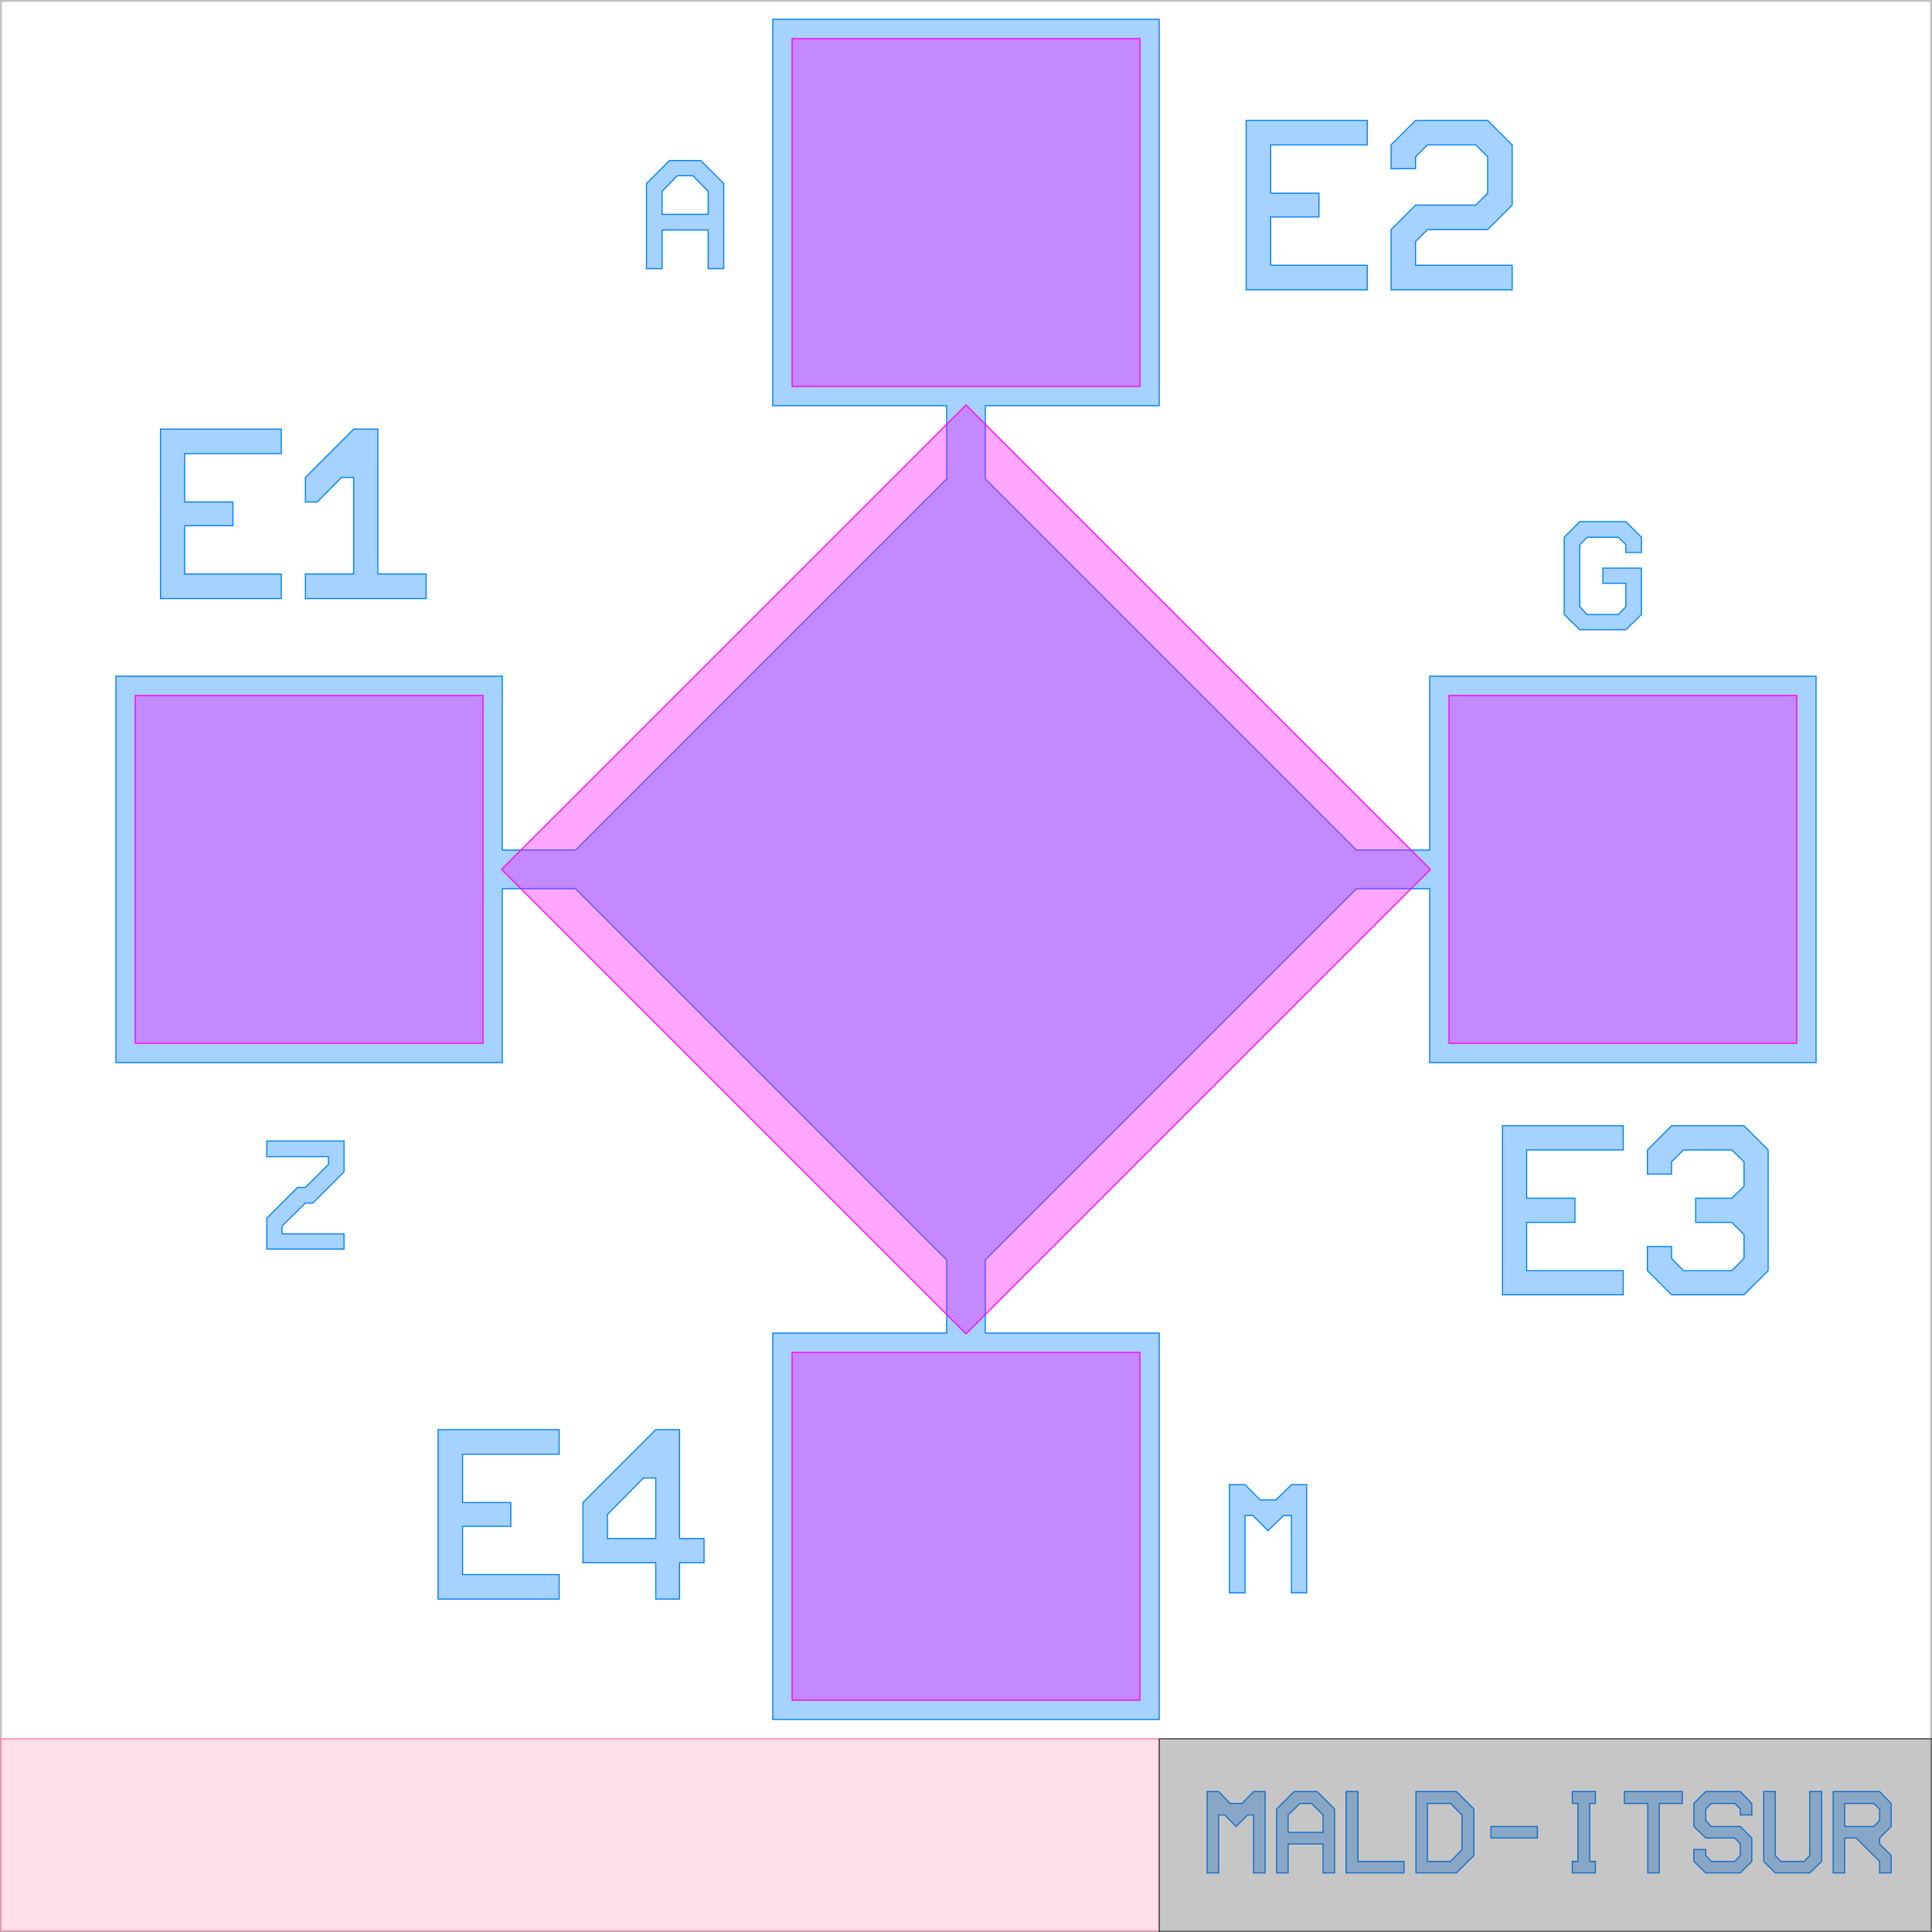
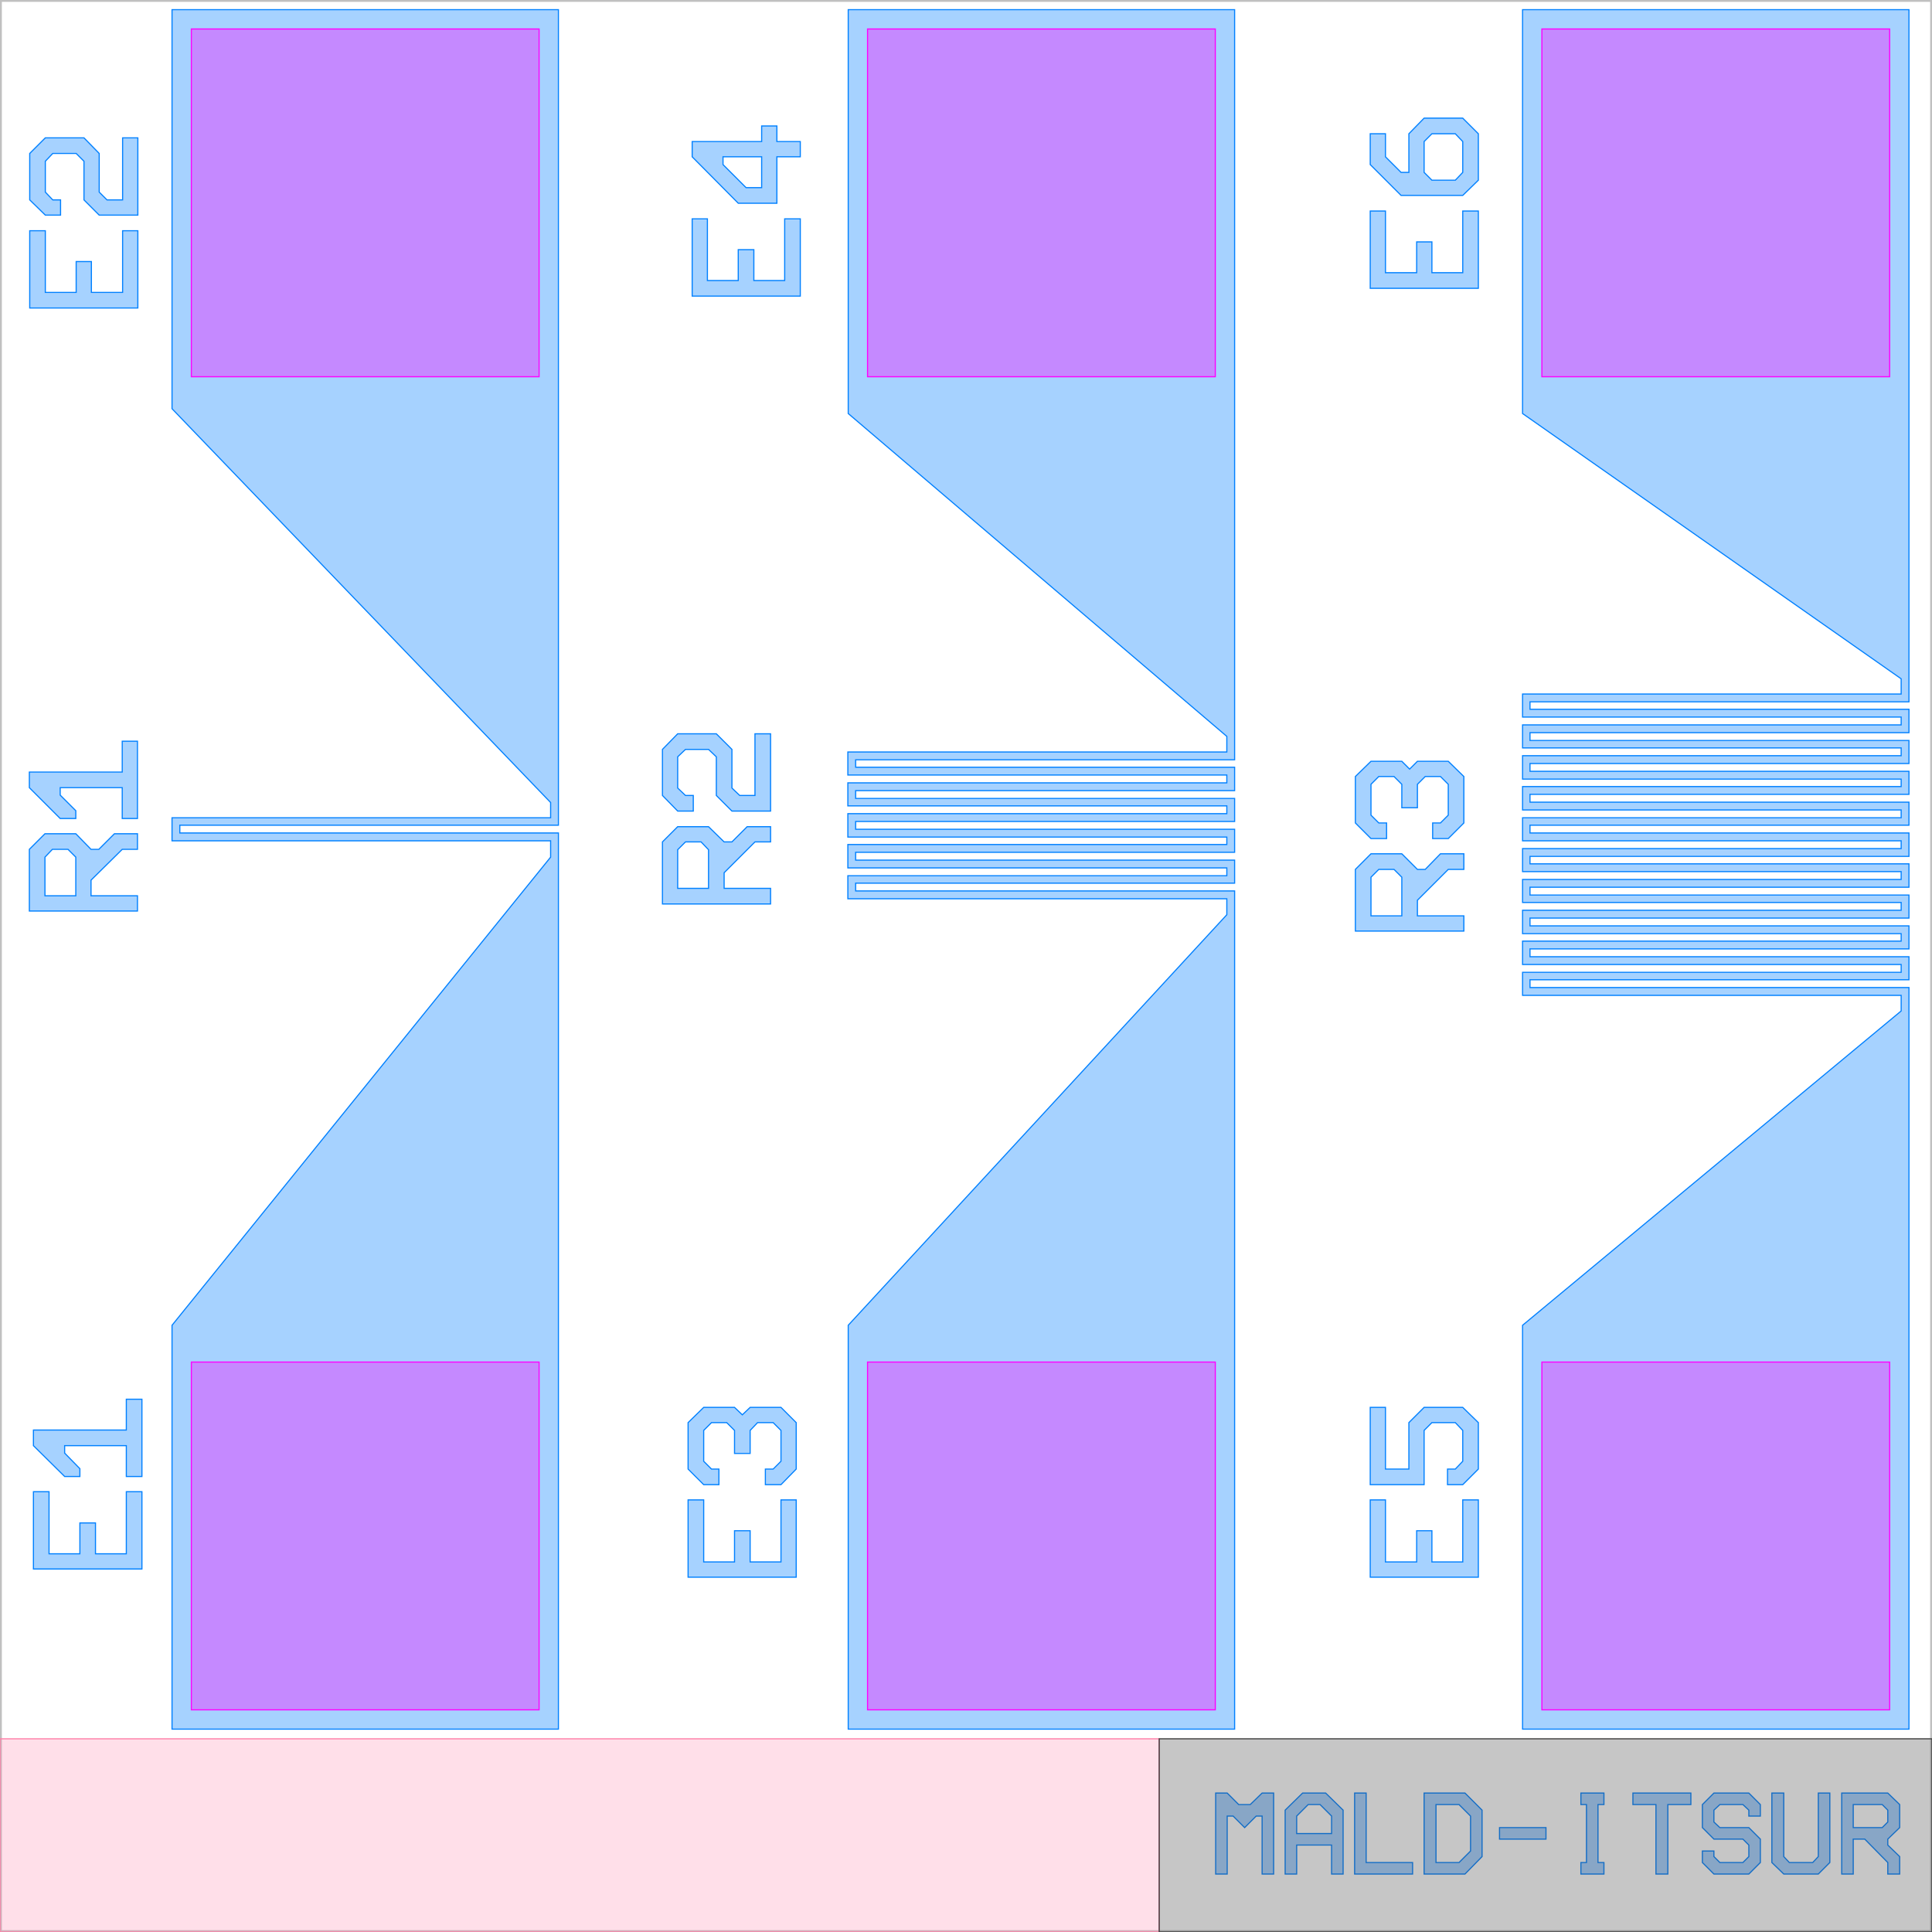
<svg xmlns="http://www.w3.org/2000/svg" viewBox="0 0 520 520" width="100%" role="img">
  <rect width="520" height="520" fill="#FFFFFF" />
  <path d="M0.0 520.0L0.0 0.0L520.0 0.0L520.0 520.0Z" fill="none" fill-rule="evenodd" stroke="#c0c0c0" stroke-width="1" />
-   <path d="M401.3 494.7L401.3 491.6L413.8 491.6L413.8 494.7ZM324.9 504.1L324.9 482.2L328.0 482.2L331.1 485.4L334.3 485.4L337.4 482.2L340.5 482.2L340.5 504.1L337.4 504.1L337.4 488.5L335.8 488.5L332.7 491.6L329.6 488.5L328.0 488.5L328.0 504.1ZM343.6 504.1L343.6 486.9L348.3 482.2L354.5 482.2L359.2 486.9L359.2 504.1L356.1 504.1L356.1 496.3L346.7 496.3L346.7 504.1ZM346.7 493.2L356.1 493.2L356.1 488.5L353.0 485.4L349.9 485.4L346.7 488.5ZM362.3 504.1L362.3 482.2L365.5 482.2L365.5 501.0L377.9 501.0L377.9 504.1ZM381.1 504.1L381.1 482.2L392.0 482.2L396.7 486.9L396.7 499.4L392.0 504.1ZM384.2 501.0L390.4 501.0L393.5 497.8L393.5 488.5L390.4 485.4L384.2 485.4ZM423.2 504.1L423.2 501.0L424.7 501.0L424.7 485.4L423.2 485.4L423.2 482.2L429.4 482.2L429.4 485.4L427.9 485.4L427.9 501.0L429.4 501.0L429.4 504.1ZM443.5 504.1L443.5 485.4L437.2 485.4L437.2 482.2L452.8 482.2L452.8 485.4L446.6 485.4L446.6 504.1ZM459.1 504.1L455.9 501.0L455.9 497.8L459.1 497.8L459.1 499.4L460.6 501.0L466.9 501.0L468.4 499.4L468.4 496.3L466.9 494.7L459.1 494.7L455.9 491.6L455.9 485.4L459.1 482.2L468.4 482.2L471.5 485.4L471.5 488.5L468.4 488.5L468.4 486.9L466.9 485.4L460.6 485.4L459.1 486.9L459.1 490.0L460.6 491.6L468.4 491.6L471.5 494.7L471.5 501.0L468.4 504.1ZM477.8 504.1L474.7 501.0L474.7 482.2L477.8 482.2L477.8 499.4L479.3 501.0L485.6 501.0L487.1 499.4L487.1 482.2L490.3 482.2L490.3 501.0L487.1 504.1ZM493.4 504.1L493.4 482.2L505.9 482.2L509.0 485.4L509.0 491.6L505.9 494.7L505.9 496.3L509.0 499.4L509.0 504.1L505.9 504.1L505.9 501.0L499.6 494.7L496.5 494.7L496.5 504.1ZM496.5 491.6L504.3 491.6L505.9 490.0L505.9 486.9L504.3 485.4L496.5 485.4ZM330.9 428.7L330.9 399.6L335.1 399.6L339.2 403.7L343.4 403.7L347.6 399.6L351.7 399.6L351.7 428.7L347.6 428.7L347.6 407.9L345.5 407.9L341.3 412.0L337.2 407.9L335.1 407.9L335.1 428.7ZM117.9 430.4L117.9 384.8L150.5 384.8L150.5 391.4L124.5 391.4L124.5 404.4L137.5 404.4L137.5 410.8L124.5 410.8L124.5 423.8L150.5 423.8L150.5 430.4ZM176.5 430.4L176.5 420.6L156.9 420.6L156.9 404.4L176.5 384.8L182.9 384.8L182.9 414.1L189.5 414.1L189.5 420.6L182.9 420.6L182.9 430.4ZM163.5 414.1L176.5 414.1L176.5 397.8L173.2 397.8L163.5 407.6ZM71.8 336.2L71.8 327.9L80.1 319.6L82.2 319.6L88.4 313.4L88.4 311.3L71.8 311.3L71.8 307.1L92.6 307.1L92.6 315.4L84.2 323.8L82.2 323.8L75.9 330.0L75.9 332.1L92.6 332.1L92.6 336.2ZM404.4 348.5L404.4 303.0L436.9 303.0L436.9 309.5L410.9 309.5L410.9 322.5L423.9 322.5L423.9 329.0L410.9 329.0L410.9 342.0L436.9 342.0L436.9 348.5ZM449.9 348.5L443.4 342.0L443.4 335.5L449.9 335.5L449.9 338.7L453.1 342.0L466.1 342.0L469.4 338.7L469.4 332.3L466.1 329.0L456.4 329.0L456.4 322.5L466.1 322.5L469.4 319.3L469.4 312.7L466.1 309.5L453.1 309.5L449.9 312.7L449.9 316.0L443.4 316.0L443.4 309.5L449.9 303.0L469.4 303.0L475.9 309.5L475.9 342.0L469.4 348.5ZM425.2 169.5L421.0 165.4L421.0 144.6L425.2 140.4L437.6 140.4L441.8 144.6L441.8 148.7L437.6 148.7L437.6 146.6L435.6 144.6L427.2 144.6L425.2 146.6L425.2 163.3L427.2 165.4L435.6 165.4L437.6 163.3L437.6 157.0L431.4 157.0L431.4 152.9L441.8 152.9L441.8 165.4L437.6 169.5ZM43.2 161.1L43.2 115.5L75.7 115.5L75.7 122.1L49.7 122.1L49.7 135.1L62.7 135.1L62.7 141.5L49.7 141.5L49.7 154.5L75.7 154.5L75.7 161.1ZM82.2 161.1L82.2 154.5L95.2 154.5L95.2 128.5L91.9 128.5L85.4 135.1L82.2 135.1L82.2 128.5L95.2 115.5L101.7 115.5L101.7 154.5L114.7 154.5L114.7 161.1ZM174.0 72.3L174.0 49.4L180.2 43.2L188.6 43.2L194.8 49.4L194.8 72.3L190.6 72.3L190.6 61.9L178.2 61.9L178.2 72.3ZM178.2 57.7L190.6 57.7L190.6 51.5L186.5 47.3L182.3 47.3L178.2 51.5ZM335.4 78.0L335.4 32.4L368.0 32.4L368.0 39.0L342.0 39.0L342.0 52.0L355.0 52.0L355.0 58.4L342.0 58.4L342.0 71.4L368.0 71.4L368.0 78.0ZM374.4 78.0L374.4 61.8L381.0 55.2L397.2 55.2L400.4 52.0L400.4 42.2L397.2 39.0L384.2 39.0L381.0 42.2L381.0 45.4L374.4 45.4L374.4 39.0L381.0 32.4L400.4 32.4L407.0 39.0L407.0 55.2L400.4 61.8L384.2 61.8L381.0 65.0L381.0 71.4L407.0 71.4L407.0 78.0ZM208.0 462.8L208.0 358.8L254.8 358.8L254.8 339.1L154.9 239.2L135.2 239.2L135.2 286.0L31.2 286.0L31.2 182.0L135.2 182.0L135.2 228.8L154.9 228.8L254.8 128.9L254.8 109.2L208.0 109.2L208.0 5.2L312.0 5.2L312.0 109.2L265.2 109.2L265.2 128.9L365.1 228.8L384.8 228.8L384.8 182.0L488.8 182.0L488.8 286.0L384.8 286.0L384.8 239.2L365.1 239.2L265.2 339.1L265.2 358.8L312.0 358.8L312.0 462.8Z" fill="#0080ff" fill-opacity="0.35" fill-rule="evenodd" stroke="#0080ff" stroke-width="0.3" />
-   <path d="M213.2 457.6L213.2 364.0L306.8 364.0L306.8 457.6ZM36.4 280.8L36.4 187.2L130.0 187.2L130.0 280.8ZM390.0 280.8L390.0 187.2L483.6 187.2L483.6 280.8ZM260.0 359.0L135.0 234.0L260.0 109.0L385.0 234.0ZM213.2 104.0L213.2 10.4L306.8 10.4L306.8 104.0Z" fill="#ff00ff" fill-opacity="0.35" fill-rule="evenodd" stroke="#ff00ff" stroke-width="0.3" />
+   <path d="M403.6 495.0L403.6 491.9L416.1 491.9L416.1 495.0ZM327.2 504.4L327.2 482.6L330.3 482.6L333.4 485.7L336.5 485.7L339.7 482.6L342.8 482.6L342.8 504.4L339.7 504.4L339.7 488.8L338.1 488.8L335.0 491.9L331.9 488.8L330.3 488.8L330.3 504.4ZM345.9 504.4L345.9 487.2L350.6 482.6L356.8 482.6L361.5 487.2L361.5 504.4L358.4 504.4L358.4 496.6L349.0 496.6L349.0 504.4ZM349.0 493.5L358.4 493.5L358.4 488.8L355.3 485.7L352.1 485.7L349.0 488.8ZM364.6 504.4L364.6 482.6L367.7 482.6L367.7 501.3L380.2 501.3L380.2 504.4ZM383.3 504.4L383.3 482.6L394.3 482.6L398.9 487.2L398.9 499.7L394.3 504.4ZM386.5 501.3L392.7 501.3L395.8 498.2L395.8 488.8L392.7 485.7L386.5 485.7ZM425.5 504.4L425.5 501.3L427.0 501.3L427.0 485.7L425.5 485.7L425.5 482.6L431.7 482.6L431.7 485.7L430.1 485.7L430.1 501.3L431.7 501.3L431.7 504.4ZM445.7 504.4L445.7 485.7L439.5 485.7L439.5 482.6L455.1 482.6L455.1 485.7L448.9 485.7L448.9 504.4ZM461.3 504.4L458.2 501.3L458.2 498.2L461.3 498.2L461.3 499.7L462.9 501.3L469.1 501.3L470.7 499.7L470.7 496.6L469.1 495.0L461.3 495.0L458.2 491.9L458.2 485.7L461.3 482.6L470.7 482.6L473.8 485.7L473.8 488.8L470.7 488.8L470.7 487.2L469.1 485.7L462.9 485.7L461.3 487.2L461.3 490.4L462.9 491.9L470.7 491.9L473.8 495.0L473.8 501.3L470.7 504.4ZM480.1 504.4L476.9 501.3L476.9 482.6L480.1 482.6L480.1 499.7L481.6 501.3L487.9 501.3L489.4 499.7L489.4 482.6L492.5 482.6L492.5 501.3L489.4 504.4ZM495.7 504.4L495.7 482.6L508.1 482.6L511.3 485.7L511.3 491.9L508.1 495.0L508.1 496.6L511.3 499.7L511.3 504.4L508.1 504.4L508.1 501.3L501.9 495.0L498.8 495.0L498.8 504.4ZM498.8 491.9L506.6 491.9L508.1 490.4L508.1 487.2L506.6 485.7L498.8 485.7ZM185.2 424.5L185.2 403.7L189.4 403.7L189.4 420.4L197.7 420.4L197.7 412.0L201.9 412.0L201.9 420.4L210.2 420.4L210.2 403.7L214.3 403.7L214.3 424.5ZM368.8 424.5L368.8 403.7L372.9 403.7L372.9 420.4L381.3 420.4L381.3 412.0L385.4 412.0L385.4 420.4L393.7 420.4L393.7 403.7L397.9 403.7L397.9 424.5ZM9.0 422.3L9.0 401.5L13.2 401.5L13.2 418.2L21.5 418.2L21.5 409.9L25.7 409.9L25.7 418.2L34.0 418.2L34.0 401.5L38.2 401.5L38.2 422.3ZM189.4 399.6L185.2 395.4L185.2 382.9L189.4 378.8L197.7 378.8L199.8 380.8L201.9 378.8L210.2 378.8L214.3 382.9L214.3 395.4L210.2 399.6L206.0 399.6L206.0 395.4L208.1 395.4L210.2 393.3L210.2 385.0L208.1 382.9L203.9 382.9L201.9 385.0L201.9 391.2L197.7 391.2L197.7 385.0L195.6 382.9L191.5 382.9L189.4 385.0L189.4 393.3L191.5 395.4L193.5 395.4L193.5 399.6ZM368.8 399.6L368.8 378.8L372.9 378.8L372.9 395.4L379.2 395.4L379.2 382.9L383.3 378.8L393.7 378.8L397.9 382.9L397.9 395.4L393.7 399.6L389.6 399.6L389.6 395.4L391.7 395.4L393.7 393.3L393.7 385.0L391.7 382.9L385.4 382.9L383.3 385.0L383.3 399.6ZM17.4 397.4L9.0 389.1L9.0 384.9L34.0 384.9L34.0 376.6L38.2 376.6L38.2 397.4L34.0 397.4L34.0 389.1L17.4 389.1L17.4 391.1L21.5 395.3L21.5 397.4ZM364.8 250.6L364.8 234.0L369.0 229.8L377.3 229.8L381.5 234.0L383.6 234.0L387.7 229.8L394.0 229.8L394.0 234.0L389.8 234.0L381.5 242.3L381.5 246.5L394.0 246.5L394.0 250.6ZM369.0 246.5L377.3 246.5L377.3 236.1L375.2 234.0L371.1 234.0L369.0 236.1ZM7.9 245.2L7.9 228.6L12.1 224.4L20.4 224.4L24.5 228.6L26.6 228.6L30.8 224.4L37.0 224.4L37.0 228.6L32.9 228.6L24.5 236.9L24.5 241.1L37.0 241.1L37.0 245.2ZM12.1 241.1L20.4 241.1L20.4 230.7L18.3 228.6L14.1 228.6L12.1 230.7ZM178.3 243.3L178.3 226.6L182.4 222.5L190.7 222.5L194.9 226.6L197.0 226.6L201.1 222.5L207.4 222.5L207.4 226.6L203.2 226.6L194.9 234.9L194.9 239.1L207.4 239.1L207.4 243.3ZM182.4 239.1L190.7 239.1L190.7 228.7L188.7 226.6L184.5 226.6L182.4 228.7ZM369.0 225.7L364.8 221.5L364.8 209.0L369.0 204.9L377.3 204.9L379.4 207.0L381.5 204.9L389.8 204.9L394.0 209.0L394.0 221.5L389.8 225.7L385.6 225.7L385.6 221.5L387.7 221.5L389.8 219.4L389.8 211.1L387.7 209.0L383.6 209.0L381.5 211.1L381.5 217.4L377.3 217.4L377.3 211.1L375.2 209.0L371.1 209.0L369.0 211.1L369.0 219.4L371.1 221.5L373.2 221.5L373.2 225.7ZM16.2 220.3L7.9 212.0L7.9 207.8L32.9 207.8L32.9 199.5L37.0 199.5L37.0 220.3L32.9 220.3L32.9 212.0L16.2 212.0L16.2 214.0L20.4 218.2L20.4 220.3ZM182.4 218.3L178.3 214.1L178.3 201.7L182.4 197.5L192.8 197.5L197.0 201.7L197.0 212.1L199.1 214.1L203.2 214.1L203.2 197.5L207.4 197.5L207.4 218.3L197.0 218.3L192.8 214.1L192.8 203.7L190.7 201.7L184.5 201.7L182.4 203.7L182.4 212.1L184.5 214.1L186.6 214.1L186.6 218.3ZM8.0 82.9L8.0 62.1L12.2 62.1L12.2 78.7L20.5 78.7L20.5 70.4L24.6 70.4L24.6 78.7L33.0 78.7L33.0 62.1L37.1 62.1L37.1 82.9ZM186.3 79.7L186.3 58.9L190.4 58.9L190.4 75.5L198.7 75.5L198.7 67.2L202.9 67.2L202.9 75.5L211.2 75.5L211.2 58.9L215.4 58.9L215.4 79.7ZM368.8 77.6L368.8 56.8L372.9 56.8L372.9 73.4L381.3 73.4L381.3 65.1L385.4 65.1L385.4 73.4L393.7 73.4L393.7 56.8L397.9 56.8L397.9 77.6ZM12.2 57.9L8.0 53.8L8.0 41.3L12.2 37.1L22.6 37.1L26.7 41.3L26.7 51.7L28.8 53.8L33.0 53.8L33.0 37.1L37.1 37.1L37.1 57.9L26.7 57.9L22.6 53.8L22.6 43.4L20.5 41.3L14.2 41.3L12.2 43.4L12.2 51.7L14.2 53.8L16.3 53.8L16.3 57.9ZM198.7 54.7L186.3 42.2L186.3 38.1L205.0 38.1L205.0 33.9L209.1 33.9L209.1 38.1L215.4 38.1L215.4 42.2L209.1 42.2L209.1 54.7ZM200.8 50.5L205.0 50.5L205.0 42.2L194.6 42.2L194.6 44.3ZM377.1 52.6L368.8 44.3L368.8 36.0L372.9 36.0L372.9 42.2L377.1 46.4L379.2 46.4L379.2 36.0L383.3 31.8L393.7 31.8L397.9 36.0L397.9 48.5L393.7 52.6ZM385.4 48.5L391.7 48.5L393.7 46.4L393.7 38.1L391.7 36.0L385.4 36.0L383.3 38.1L383.3 46.4ZM46.3 465.4L46.3 356.7L148.2 230.7L148.2 226.3L46.3 226.3L46.3 220.1L148.2 220.1L148.2 216.0L46.3 110.0L46.3 2.6L150.3 2.6L150.3 222.1L48.4 222.1L48.4 224.2L150.3 224.2L150.3 465.4ZM228.3 465.4L228.3 356.7L330.2 246.2L330.2 241.9L228.2 241.9L228.2 235.7L330.2 235.7L330.2 233.6L228.2 233.6L228.2 227.3L330.2 227.3L330.2 225.3L228.2 225.3L228.2 219.0L330.2 219.0L330.2 216.9L228.2 216.9L228.2 210.7L330.2 210.7L330.2 208.6L228.2 208.6L228.2 202.4L330.2 202.4L330.2 198.2L228.3 111.3L228.3 2.6L332.3 2.6L332.3 204.5L230.3 204.5L230.3 206.5L332.3 206.5L332.3 212.8L230.3 212.8L230.3 214.9L332.3 214.9L332.3 221.1L230.3 221.1L230.3 223.2L332.3 223.2L332.3 229.4L230.3 229.4L230.3 231.5L332.3 231.5L332.3 237.7L230.3 237.7L230.3 239.8L332.3 239.8L332.3 465.4ZM409.8 465.4L409.8 356.7L511.7 272.1L511.7 267.9L409.8 267.9L409.8 261.7L511.7 261.7L511.7 259.6L409.8 259.6L409.8 253.3L511.7 253.3L511.7 251.3L409.8 251.3L409.8 245.0L511.7 245.0L511.7 242.9L409.8 242.9L409.8 236.7L511.7 236.7L511.7 234.6L409.8 234.6L409.8 228.4L511.7 228.4L511.7 226.3L409.8 226.3L409.8 220.1L511.7 220.1L511.7 218.0L409.8 218.0L409.8 211.7L511.7 211.7L511.7 209.7L409.8 209.7L409.8 203.4L511.7 203.4L511.7 201.3L409.8 201.3L409.8 195.1L511.7 195.1L511.7 193.0L409.8 193.0L409.8 186.8L511.7 186.8L511.7 182.7L409.8 111.3L409.8 2.6L513.8 2.6L513.8 188.9L411.8 188.9L411.8 190.9L513.8 190.9L513.8 197.2L411.8 197.2L411.8 199.3L513.8 199.3L513.8 205.5L411.8 205.5L411.8 207.6L513.8 207.6L513.8 213.8L411.8 213.8L411.8 215.9L513.8 215.9L513.8 222.1L411.8 222.1L411.8 224.2L513.8 224.2L513.8 230.5L411.8 230.5L411.8 232.5L513.8 232.5L513.8 238.8L411.8 238.8L411.8 240.9L513.8 240.9L513.8 247.1L411.8 247.1L411.8 249.2L513.8 249.2L513.8 255.4L411.8 255.4L411.8 257.5L513.8 257.5L513.8 263.7L411.8 263.7L411.8 265.8L513.8 265.8L513.8 465.4Z" fill="#0080ff" fill-opacity="0.35" fill-rule="evenodd" stroke="#0080ff" stroke-width="0.3" />
+   <path d="M51.5 460.2L51.5 366.6L145.1 366.6L145.1 460.2ZM233.5 460.2L233.5 366.6L327.1 366.6L327.1 460.2ZM415.0 460.2L415.0 366.6L508.6 366.6L508.6 460.2ZM51.5 101.4L51.5 7.8L145.1 7.8L145.1 101.4ZM233.5 101.4L233.5 7.8L327.1 7.8L327.1 101.4ZM415.0 101.4L415.0 7.8L508.6 7.8L508.6 101.4Z" fill="#ff00ff" fill-opacity="0.35" fill-rule="evenodd" stroke="#ff00ff" stroke-width="0.3" />
  <path d="M0.0 520.0L0.0 468.0L312.0 468.0L312.0 520.0Z" fill="#ff80a8" fill-opacity="0.25" fill-rule="evenodd" stroke="#ff80a8" stroke-width="0.3" />
  <path d="M312.0 520.0L312.0 468.0L520.0 468.0L520.0 520.0Z" fill="#404040" fill-opacity="0.3" fill-rule="evenodd" stroke="#404040" stroke-width="0.3" />
</svg>
